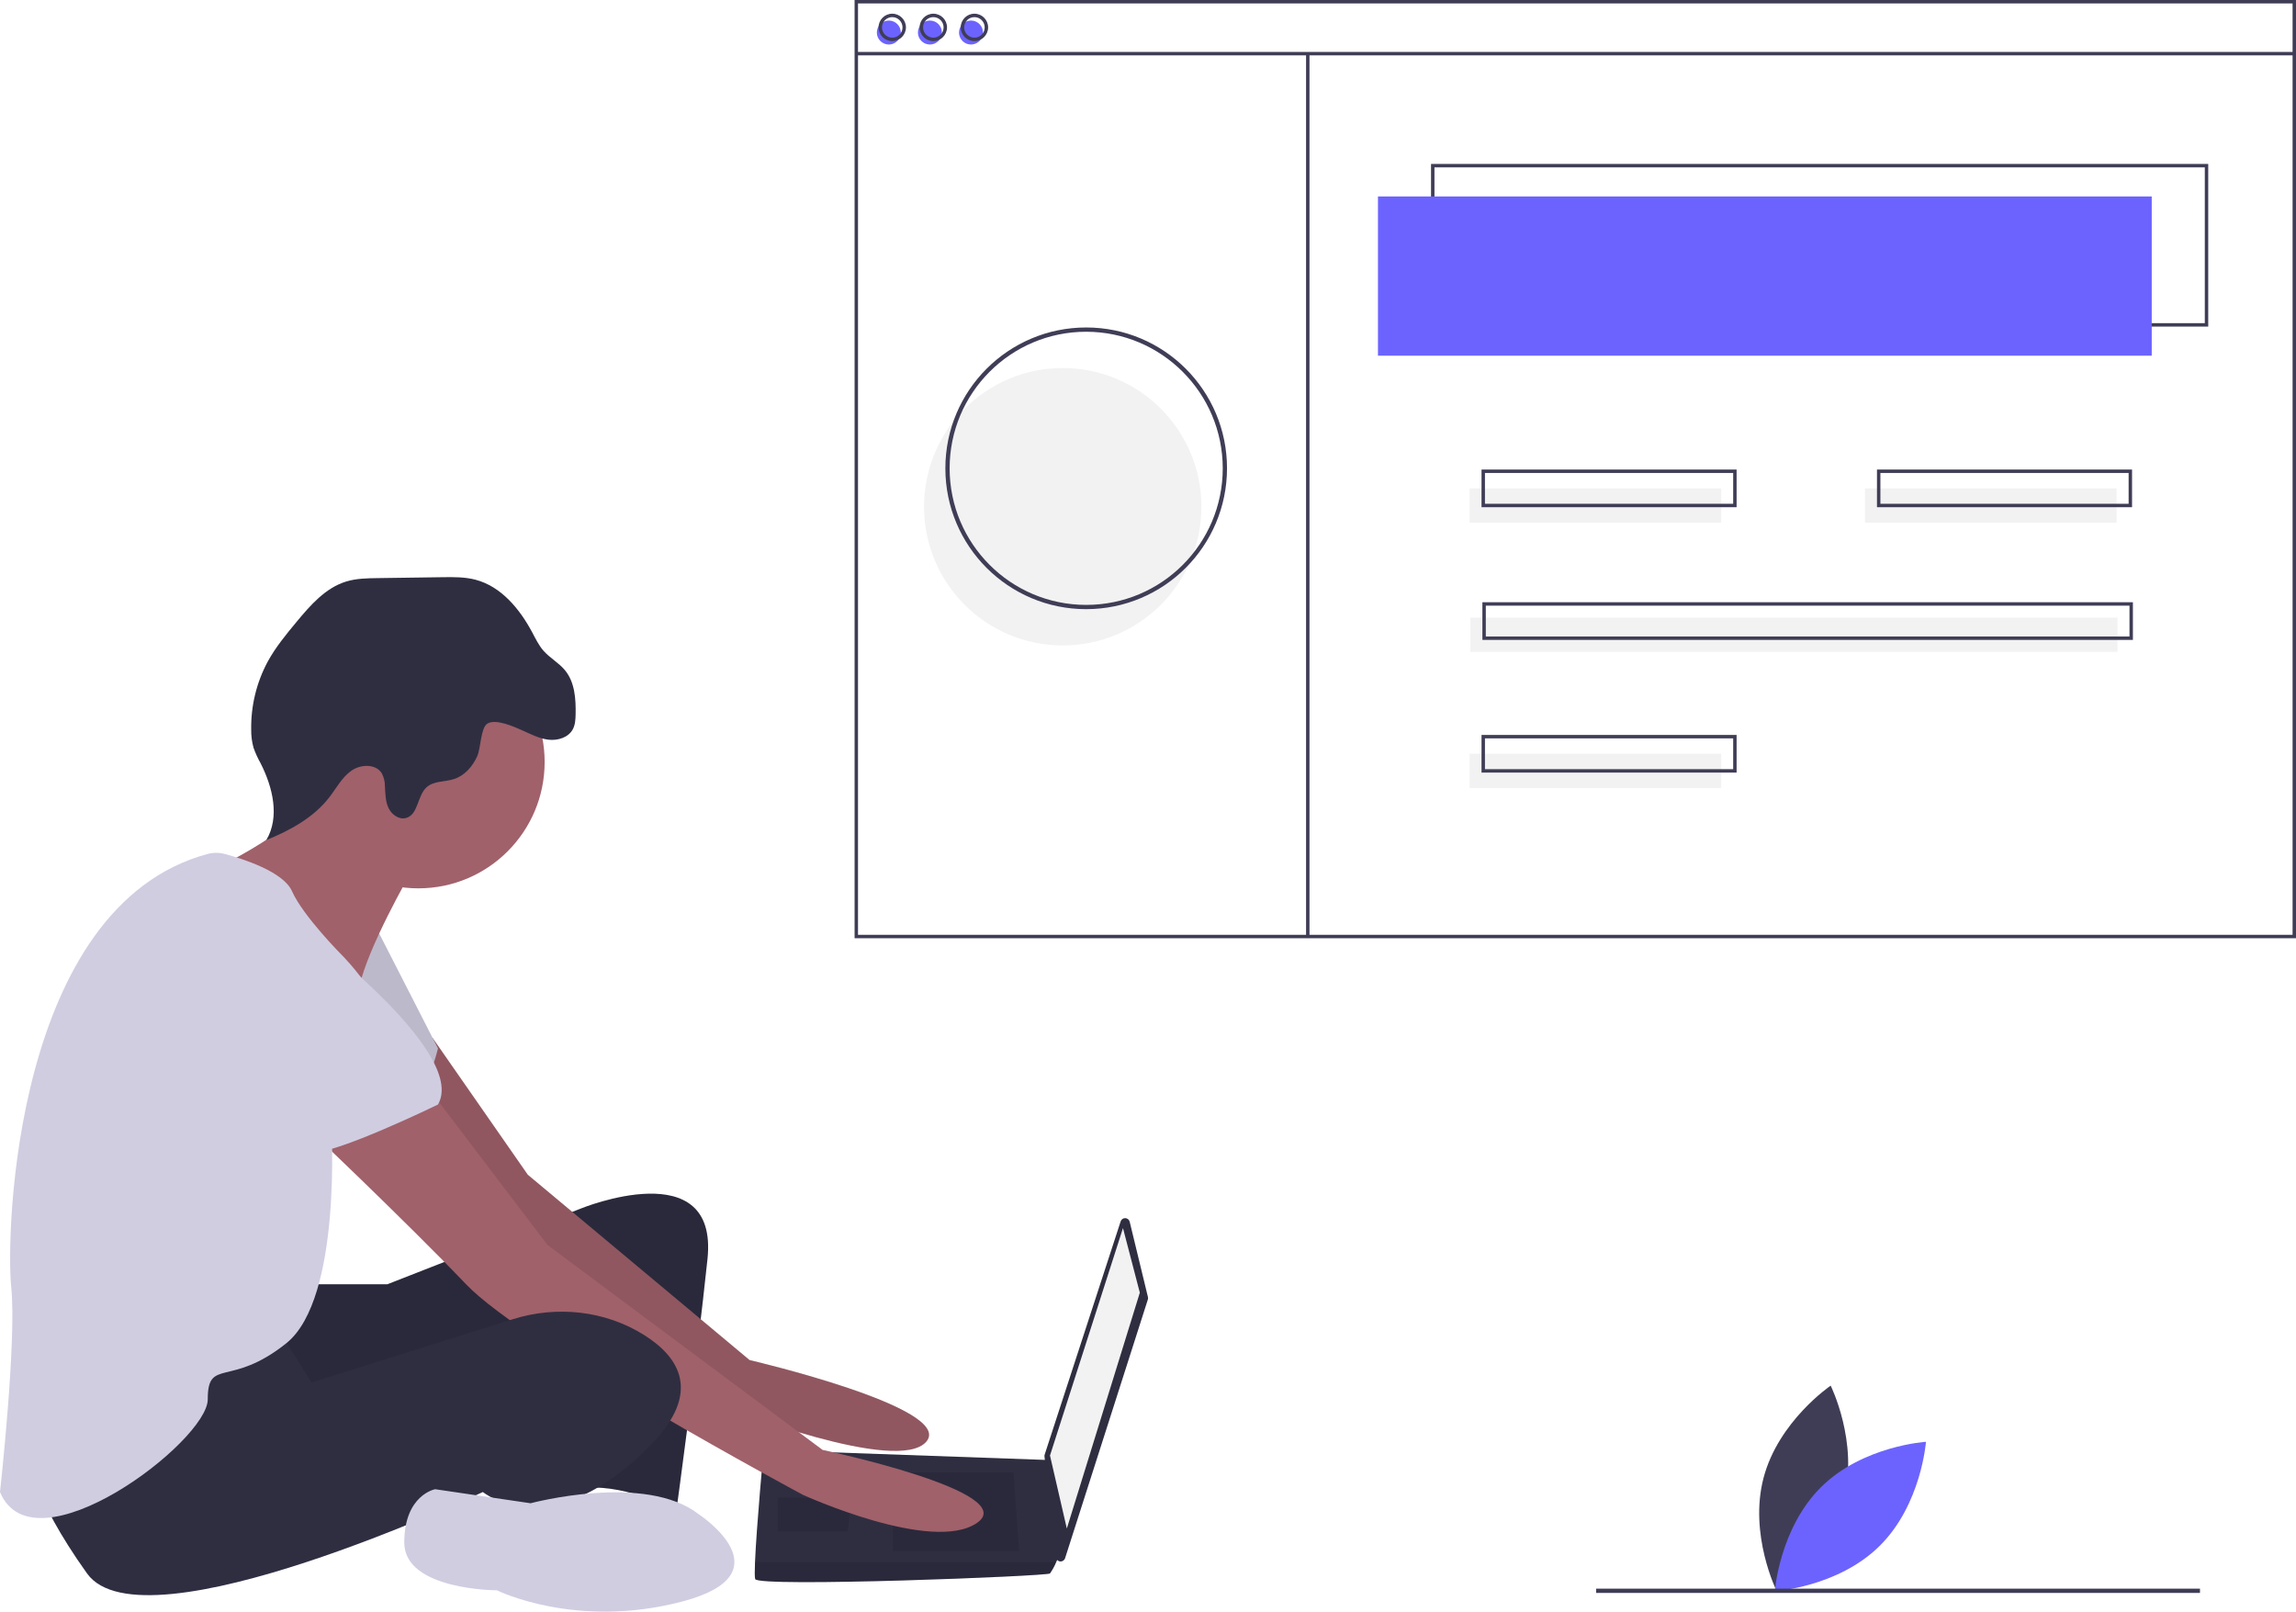
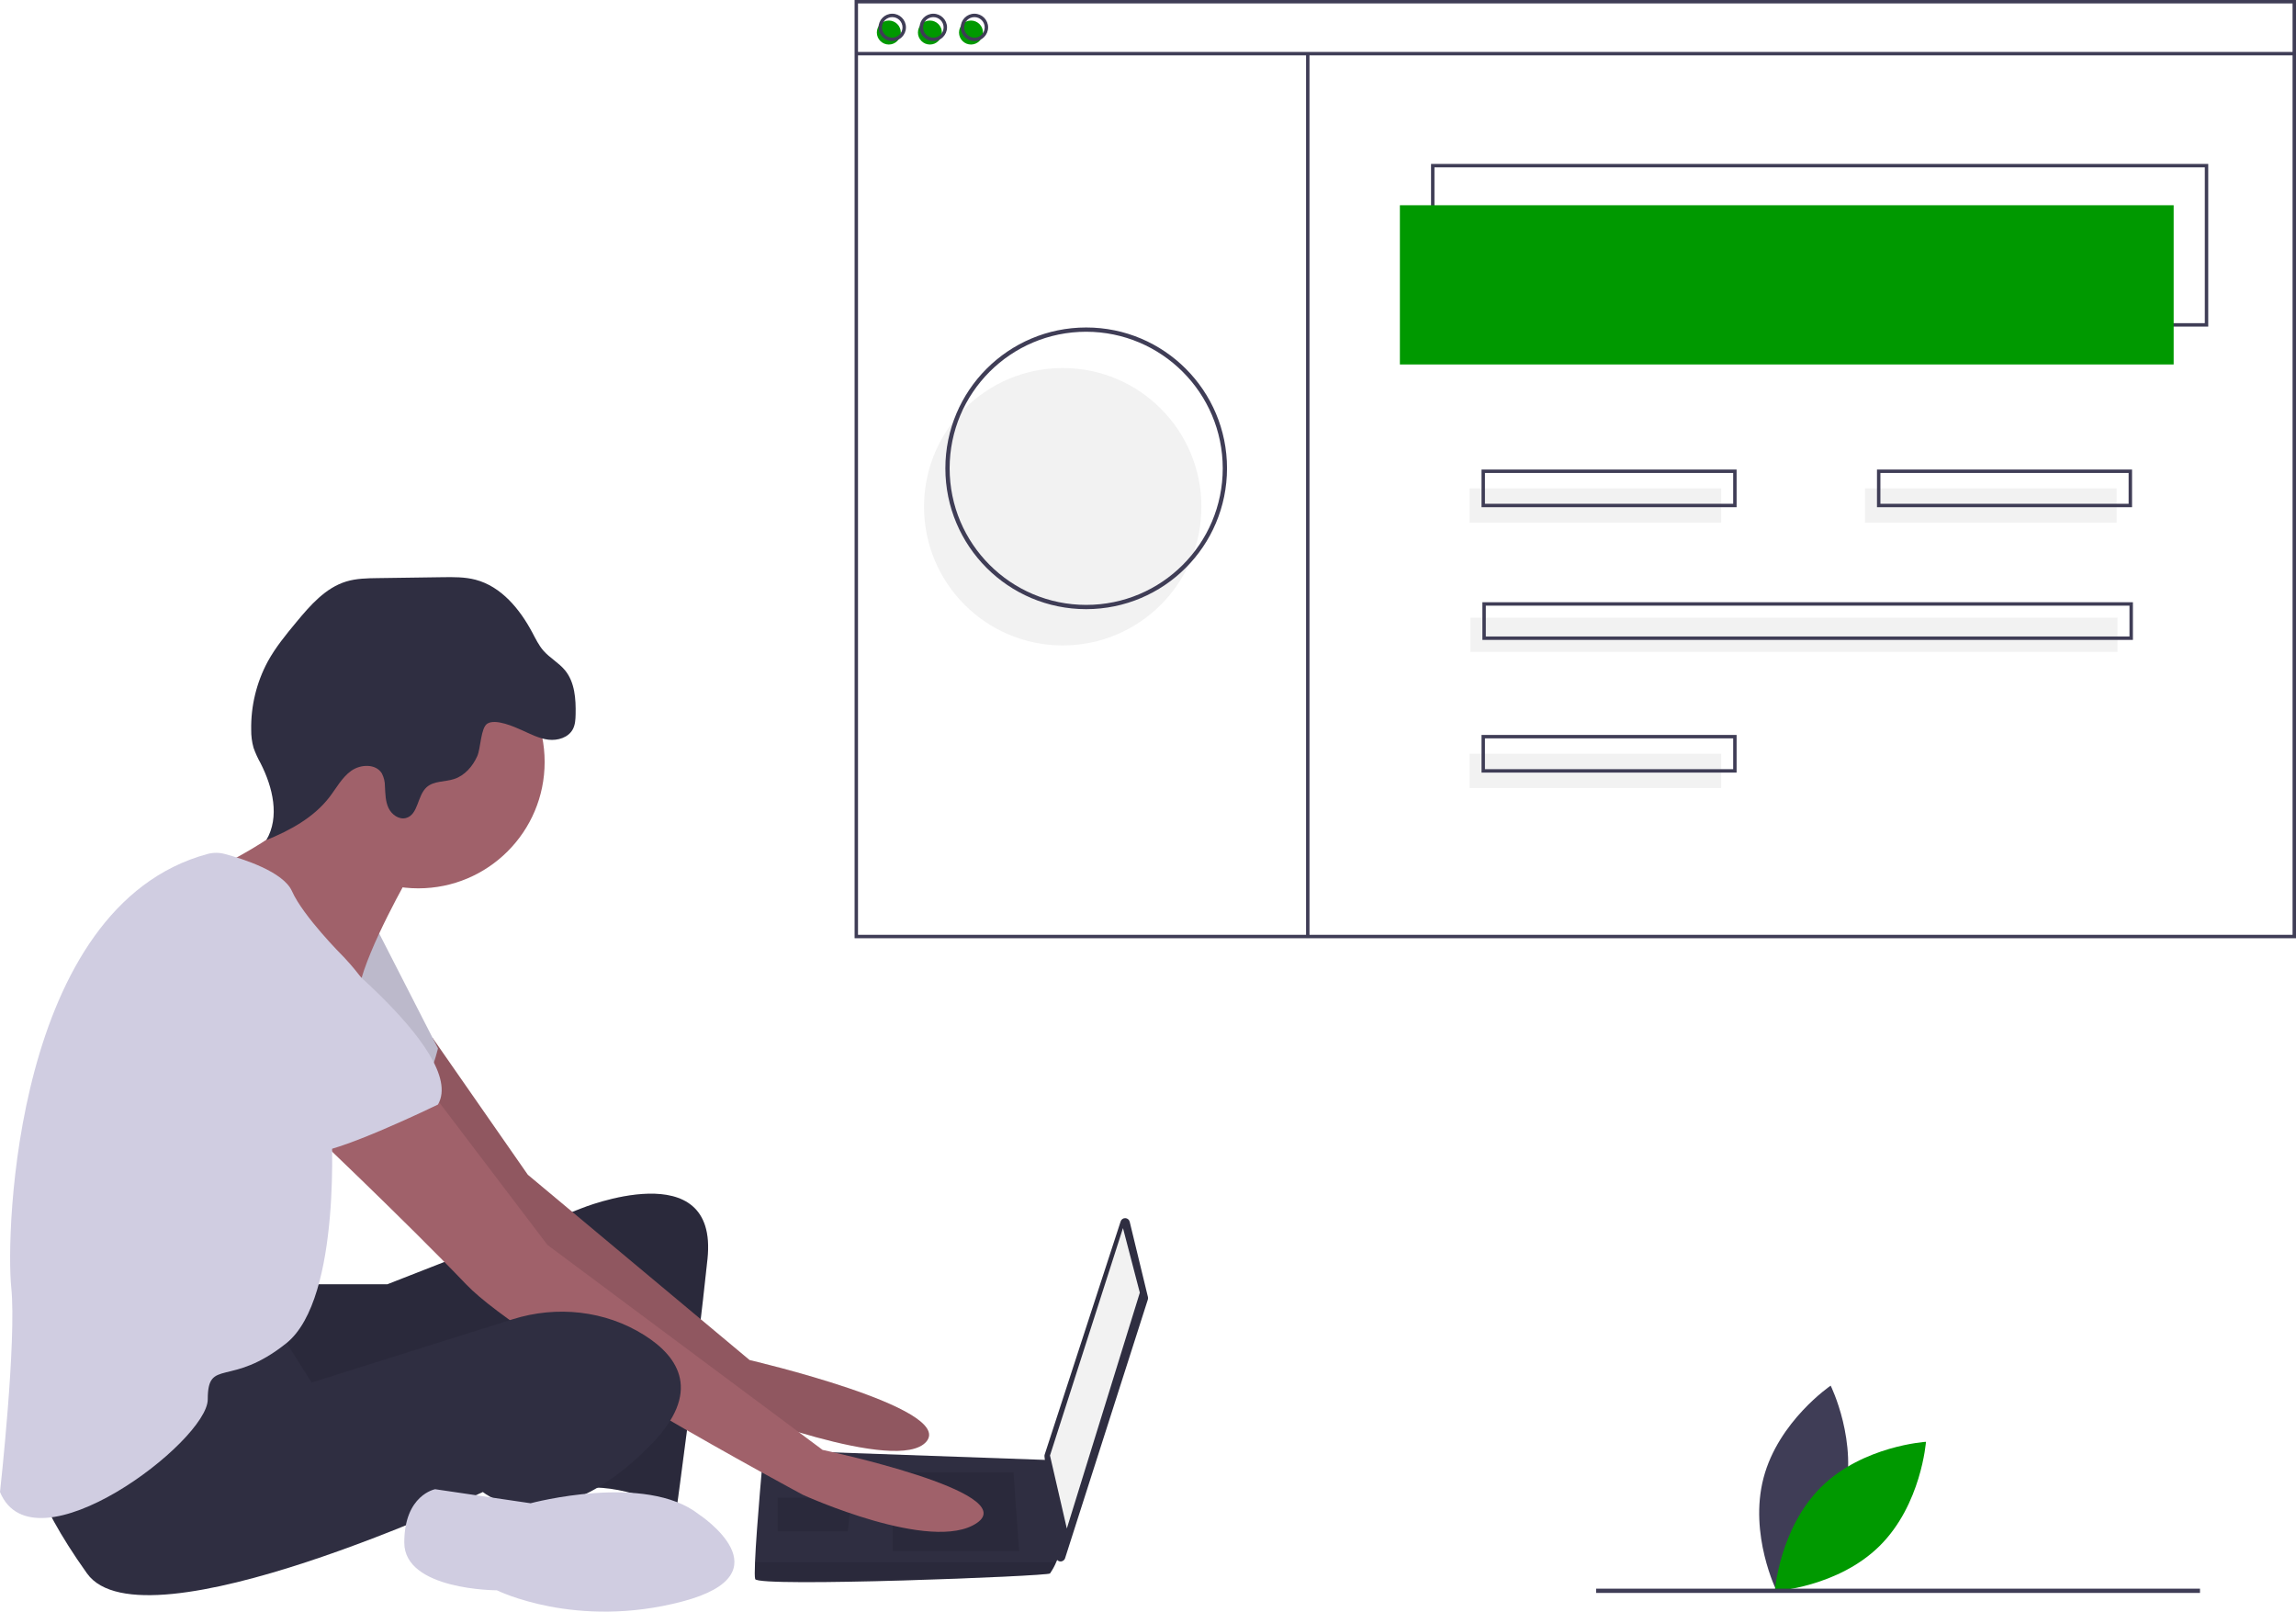
- <svg xmlns="http://www.w3.org/2000/svg" id="ade8c9af-7e2e-4eda-b5c8-b06129257226" data-name="Layer 1" width="1076.064" height="755.228" viewBox="0 0 1076.064 755.228">
-   <path d="M926.114,774.809c-6.985,26.598-31.459,43.22-31.459,43.22s-13.15-26.502-6.166-53.1,31.459-43.22,31.459-43.22S933.098,748.211,926.114,774.809Z" transform="translate(-61.96814 -72.38605)" fill="#3f3d56" />
-   <path d="M915.52,769.183c-19.563,19.327-21.751,48.831-21.751,48.831s29.528-1.831,49.091-21.159,21.751-48.831,21.751-48.831S935.082,749.855,915.52,769.183Z" transform="translate(-61.96814 -72.38605)" fill="#6c63ff" />
-   <path d="M206.702,674.194h36.841l90.788-35.526s64.472-26.315,59.209,23.684-14.473,117.103-14.473,117.103-28.947-13.158-44.736-9.21-5.263-80.262-5.263-80.262-128.945,61.841-140.787,53.946-14.473-63.157-14.473-63.157Z" transform="translate(-61.96814 -72.38605)" fill="#2f2e41" />
-   <path d="M206.702,674.194h36.841l90.788-35.526s64.472-26.315,59.209,23.684-14.473,117.103-14.473,117.103-28.947-13.158-44.736-9.21-5.263-80.262-5.263-80.262-128.945,61.841-140.787,53.946-14.473-63.157-14.473-63.157Z" transform="translate(-61.96814 -72.38605)" opacity="0.1" />
-   <path d="M264.746,558.82l44.586,64.059L413.277,709.72s96.051,22.368,82.893,38.157S402.751,732.088,402.751,732.088s-119.735-86.84-123.682-93.419S231.702,570.249,231.702,570.249Z" transform="translate(-61.96814 -72.38605)" fill="#a0616a" />
-   <path d="M264.746,558.82l44.586,64.059L413.277,709.72s96.051,22.368,82.893,38.157S402.751,732.088,402.751,732.088s-119.735-86.84-123.682-93.419S231.702,570.249,231.702,570.249Z" transform="translate(-61.96814 -72.38605)" opacity="0.1" />
-   <path d="M238.281,507.092l28.947,56.578s-6.579,27.631-17.105,30.263-55.262-34.21-55.262-34.21Z" transform="translate(-61.96814 -72.38605)" fill="#d0cde1" />
-   <path d="M238.281,507.092l28.947,56.578s-6.579,27.631-17.105,30.263-55.262-34.21-55.262-34.21Z" transform="translate(-61.96814 -72.38605)" opacity="0.1" />
-   <path d="M591.419,644.9,599.97,680.172a2.203,2.203,0,0,1-.043,1.19L561.14,802.574a2.203,2.203,0,0,1-4.287-.423l-5.366-47.219a2.203,2.203,0,0,1,.094-.931L587.184,644.737A2.203,2.203,0,0,1,591.419,644.9Z" transform="translate(-61.96814 -72.38605)" fill="#2f2e41" />
-   <polygon points="526.306 575.493 534.2 605.756 499.99 716.28 492.096 682.07 526.306 575.493" fill="#f2f2f2" />
-   <path d="M415.909,812.35c1.316,3.947,136.839-1.316,138.155-2.632a28.561,28.561,0,0,0,2.895-5.263c1.237-2.632,2.368-5.263,2.368-5.263L554.064,756.588l-134.208-4.763s-3.355,36.105-4.039,52.631C415.646,808.626,415.646,811.56,415.909,812.35Z" transform="translate(-61.96814 -72.38605)" fill="#2f2e41" />
-   <polygon points="474.991 689.965 477.622 726.806 418.413 726.806 418.413 689.965 474.991 689.965" opacity="0.1" />
-   <polygon points="398.677 701.806 399.03 701.736 397.361 717.596 364.467 717.596 364.467 701.806 398.677 701.806" opacity="0.1" />
-   <path d="M415.909,812.35c1.316,3.947,136.839-1.316,138.155-2.632a28.561,28.561,0,0,0,2.895-5.263H415.817C415.646,808.626,415.646,811.56,415.909,812.35Z" transform="translate(-61.96814 -72.38605)" opacity="0.1" />
-   <circle cx="196.049" cy="357.076" r="59.209" fill="#a0616a" />
-   <path d="M254.07,482.093s-19.736,34.21-23.684,52.631-59.209-36.841-59.209-36.841l-7.237-19.079s51.973-24.342,48.025-44.078S254.07,482.093,254.07,482.093Z" transform="translate(-61.96814 -72.38605)" fill="#a0616a" />
-   <path d="M264.596,584.722l53.946,71.051,128.945,96.051s93.419,19.736,72.367,34.21-81.577-13.158-81.577-13.158S308.016,703.141,280.385,674.194s-78.946-77.63-78.946-77.63Z" transform="translate(-61.96814 -72.38605)" fill="#a0616a" />
-   <path d="M192.229,695.247,208.018,720.246l94.231-29.646c20.676-6.505,43.348-4.111,61.687,7.442,16.447,10.362,26.973,26.809,3.289,51.15-47.368,48.683-78.946,22.368-78.946,22.368S129.072,846.559,102.757,809.718s-27.631-55.262-27.631-55.262S176.44,691.299,192.229,695.247Z" transform="translate(-61.96814 -72.38605)" fill="#2f2e41" />
-   <path d="M389.593,782.087s42.104,27.631-7.895,40.789-86.84-5.263-86.84-5.263-43.42,0-43.42-22.368,14.473-25,14.473-25l44.736,6.579S364.594,762.351,389.593,782.087Z" transform="translate(-61.96814 -72.38605)" fill="#d0cde1" />
-   <path d="M306.589,414.568c4.03,1.797,8.026,3.923,12.408,4.444s9.371-1.008,11.444-4.903c1.12-2.104,1.248-4.578,1.3-6.961.158-7.225-.364-15.036-4.943-20.627-2.914-3.559-7.167-5.802-10.184-9.274-2.161-2.488-3.599-5.503-5.148-8.411-5.866-11.017-14.551-21.606-26.622-24.782-5.04-1.326-10.328-1.262-15.539-1.188l-30.397.429c-4.919.069-9.914.15-14.623,1.574-9.784,2.958-16.908,11.186-23.432,19.054-4.881,5.887-9.775,11.834-13.439,18.547a65.079,65.079,0,0,0-7.714,31.887,29.833,29.833,0,0,0,1.093,8.437,46.822,46.822,0,0,0,3.316,7.284c5.7,11.197,9.085,25.182,2.665,35.983,11.152-4.555,22.186-10.528,29.542-20.068,3.291-4.267,5.872-9.263,10.258-12.395s11.532-3.403,14.346,1.193a12.857,12.857,0,0,1,1.451,6.022c.206,3.45.2,7.033,1.663,10.164s4.947,5.658,8.273,4.721c5.729-1.614,5.18-10.406,9.593-14.4,3.351-3.033,8.521-2.453,12.826-3.83,5.016-1.604,8.779-5.95,10.924-10.759,1.63-3.656,1.606-13.223,4.691-15.203C294.208,409.022,303.004,412.969,306.589,414.568Z" transform="translate(-61.96814 -72.38605)" fill="#2f2e41" />
-   <path d="M159.24,472.562a15.616,15.616,0,0,1,8.128.021c8.446,2.268,27.38,8.27,31.44,17.405,5.263,11.842,23.684,30.263,23.684,30.263s25,25,19.736,42.104-25,36.841-25,36.841,5.263,81.577-21.052,102.63-36.841,6.579-36.841,26.315S77.757,809.718,61.968,771.561c0,0,7.895-71.051,5.263-96.051C64.638,650.871,68.434,497.145,159.24,472.562Z" transform="translate(-61.96814 -72.38605)" fill="#d0cde1" />
-   <path d="M201.439,505.777s80.262,59.209,65.788,84.209c0,0-48.683,23.684-59.209,22.368s-51.315-47.368-61.841-51.315S130.388,486.04,201.439,505.777Z" transform="translate(-61.96814 -72.38605)" fill="#d0cde1" />
-   <circle cx="498.064" cy="237.458" r="65" fill="#f2f2f2" />
-   <path d="M1096.898,225.427H732.649V149.207H1096.898ZM734.254,223.822h361.039v-73.01H734.254Z" transform="translate(-61.96814 -72.38605)" fill="#3f3d56" />
-   <rect x="645.809" y="92.065" width="362.644" height="74.615" fill="#6c63ff" />
-   <circle cx="416.565" cy="15.244" r="5.616" fill="#6c63ff" />
-   <circle cx="435.82" cy="15.244" r="5.616" fill="#6c63ff" />
-   <circle cx="455.076" cy="15.244" r="5.616" fill="#6c63ff" />
-   <path d="M1138.032,512.052H462.487V72.386h675.545Zm-673.94-1.605h672.336V73.991H464.092Z" transform="translate(-61.96814 -72.38605)" fill="#3f3d56" />
-   <rect x="401.321" y="24.338" width="673.94" height="1.605" fill="#3f3d56" />
-   <path d="M480.138,91.641a6.418,6.418,0,1,1,6.418-6.418A6.426,6.426,0,0,1,480.138,91.641Zm0-11.232a4.814,4.814,0,1,0,4.814,4.814A4.819,4.819,0,0,0,480.138,80.409Z" transform="translate(-61.96814 -72.38605)" fill="#3f3d56" />
-   <path d="M499.393,91.641a6.418,6.418,0,1,1,6.418-6.418A6.426,6.426,0,0,1,499.393,91.641Zm0-11.232a4.814,4.814,0,1,0,4.814,4.814A4.819,4.819,0,0,0,499.393,80.409Z" transform="translate(-61.96814 -72.38605)" fill="#3f3d56" />
-   <path d="M518.649,91.641A6.418,6.418,0,1,1,525.067,85.223,6.426,6.426,0,0,1,518.649,91.641Zm0-11.232a4.814,4.814,0,1,0,4.814,4.814A4.819,4.819,0,0,0,518.649,80.409Z" transform="translate(-61.96814 -72.38605)" fill="#3f3d56" />
-   <rect x="612.109" y="25.14" width="1.605" height="414.346" fill="#3f3d56" />
-   <rect x="688.733" y="228.859" width="117.94" height="16.046" fill="#f2f2f2" />
-   <rect x="874.067" y="228.859" width="117.94" height="16.046" fill="#f2f2f2" />
-   <path d="M875.861,310.07H756.317V292.42H875.861Zm-117.94-1.605H874.257V294.024H757.922Z" transform="translate(-61.96814 -72.38605)" fill="#3f3d56" />
-   <rect x="688.733" y="353.217" width="117.94" height="16.046" fill="#f2f2f2" />
-   <path d="M875.861,434.428H756.317V416.778H875.861Zm-117.94-1.605H874.257V418.382H757.922Z" transform="translate(-61.96814 -72.38605)" fill="#3f3d56" />
-   <rect x="689.134" y="289.433" width="303.273" height="16.046" fill="#f2f2f2" />
-   <path d="M1061.596,372.249H756.718V354.599h304.878ZM758.323,370.645h301.669V356.203H758.323Z" transform="translate(-61.96814 -72.38605)" fill="#3f3d56" />
-   <path d="M1061.195,310.07H941.651V292.42H1061.195Zm-117.94-1.605h116.335V294.024H943.255Z" transform="translate(-61.96814 -72.38605)" fill="#3f3d56" />
-   <path d="M571.032,357.844a66,66,0,1,1,66-66A66.075,66.075,0,0,1,571.032,357.844Zm0-130a64,64,0,1,0,64,64A64.073,64.073,0,0,0,571.032,227.844Z" transform="translate(-61.96814 -72.38605)" fill="#3f3d56" />
-   <rect x="748.064" y="744.458" width="283" height="2" fill="#3f3d56" />
+ <svg xmlns="http://www.w3.org/2000/svg" data-name="Layer 1" width="1076.064" height="755.228" style="">
+   <rect id="backgroundrect" width="100%" height="100%" x="0" y="0" fill="none" stroke="none" />
+   <g class="currentLayer" style="">
+     <path d="M864.146,702.423 c-6.985,26.598 -31.459,43.22 -31.459,43.22 s-13.15,-26.502 -6.166,-53.1 s31.459,-43.22 31.459,-43.22 S871.13,675.825 864.146,702.423 z" fill="#3f3d56" id="svg_1" />
+     <path d="M853.552,696.797 c-19.563,19.327 -21.751,48.831 -21.751,48.831 s29.528,-1.831 49.091,-21.159 s21.751,-48.831 21.751,-48.831 S873.114,677.469 853.552,696.797 z" fill="#009900" id="svg_2" class="" fill-opacity="1" />
+     <path d="M144.734,601.808 h36.841 l90.788,-35.526 s64.472,-26.315 59.209,23.684 s-14.473,117.103 -14.473,117.103 s-28.947,-13.158 -44.736,-9.21 s-5.263,-80.262 -5.263,-80.262 s-128.945,61.841 -140.787,53.946 s-14.473,-63.157 -14.473,-63.157 z" fill="#2f2e41" id="svg_3" />
+     <path d="M144.734,601.808 h36.841 l90.788,-35.526 s64.472,-26.315 59.209,23.684 s-14.473,117.103 -14.473,117.103 s-28.947,-13.158 -44.736,-9.21 s-5.263,-80.262 -5.263,-80.262 s-128.945,61.841 -140.787,53.946 s-14.473,-63.157 -14.473,-63.157 z" opacity="0.1" id="svg_4" />
+     <path d="M202.778,486.434 l44.586,64.059 L351.309,637.334 s96.051,22.368 82.893,38.157 S340.783,659.702 340.783,659.702 s-119.735,-86.84 -123.682,-93.419 S169.734,497.863 169.734,497.863 z" fill="#a0616a" id="svg_5" />
+     <path d="M202.778,486.434 l44.586,64.059 L351.309,637.334 s96.051,22.368 82.893,38.157 S340.783,659.702 340.783,659.702 s-119.735,-86.84 -123.682,-93.419 S169.734,497.863 169.734,497.863 z" opacity="0.1" id="svg_6" />
+     <path d="M176.312,434.706 l28.947,56.578 s-6.579,27.631 -17.105,30.263 s-55.262,-34.21 -55.262,-34.21 z" fill="#d0cde1" id="svg_7" />
+     <path d="M176.312,434.706 l28.947,56.578 s-6.579,27.631 -17.105,30.263 s-55.262,-34.21 -55.262,-34.21 z" opacity="0.1" id="svg_8" />
+     <path d="M529.451,572.514 L538.002,607.786 a2.203,2.203 0 0 1 -0.043,1.19 L499.171,730.188 a2.203,2.203 0 0 1 -4.287,-0.423 l-5.366,-47.219 a2.203,2.203 0 0 1 0.094,-0.931 L525.215,572.351 A2.203,2.203 0 0 1 529.451,572.514 z" fill="#2f2e41" id="svg_9" />
+     <polygon points="526.306 575.493 534.2 605.756 499.99 716.28 492.096 682.07 526.306 575.493" fill="#f2f2f2" id="svg_10" />
+     <path d="M353.941,739.964 c1.316,3.947 136.839,-1.316 138.155,-2.632 a28.561,28.561 0 0 0 2.895,-5.263 c1.237,-2.632 2.368,-5.263 2.368,-5.263 L492.096,684.201 l-134.208,-4.763 s-3.355,36.105 -4.039,52.631 C353.678,736.24 353.678,739.174 353.941,739.964 z" fill="#2f2e41" id="svg_11" />
+     <polygon points="474.991 689.965 477.622 726.806 418.413 726.806 418.413 689.965 474.991 689.965" opacity="0.1" id="svg_12" />
+     <polygon points="398.677 701.806 399.03 701.736 397.361 717.596 364.467 717.596 364.467 701.806 398.677 701.806" opacity="0.1" id="svg_13" />
+     <path d="M353.941,739.964 c1.316,3.947 136.839,-1.316 138.155,-2.632 a28.561,28.561 0 0 0 2.895,-5.263 H353.848 C353.678,736.24 353.678,739.174 353.941,739.964 z" opacity="0.1" id="svg_14" />
+     <circle cx="196.049" cy="357.076" r="59.209" fill="#a0616a" id="svg_15" />
+     <path d="M192.102,409.707 s-19.736,34.21 -23.684,52.631 s-59.209,-36.841 -59.209,-36.841 l-7.237,-19.079 s51.973,-24.342 48.025,-44.078 S192.102,409.707 192.102,409.707 z" fill="#a0616a" id="svg_16" />
+     <path d="M202.628,512.336 l53.946,71.051 l128.945,96.051 s93.419,19.736 72.367,34.21 s-81.577,-13.158 -81.577,-13.158 S246.048,630.755 218.417,601.808 s-78.946,-77.63 -78.946,-77.63 z" fill="#a0616a" id="svg_17" />
+     <path d="M130.261,622.861 L146.05,647.86 l94.231,-29.646 c20.676,-6.505 43.348,-4.111 61.687,7.442 c16.447,10.362 26.973,26.809 3.289,51.15 c-47.368,48.683 -78.946,22.368 -78.946,22.368 S67.104,774.173 40.789,737.332 s-27.631,-55.262 -27.631,-55.262 S114.472,618.913 130.261,622.861 z" fill="#2f2e41" id="svg_18" />
+     <path d="M327.625,709.701 s42.104,27.631 -7.895,40.789 s-86.84,-5.263 -86.84,-5.263 s-43.42,0 -43.42,-22.368 s14.473,-25 14.473,-25 l44.736,6.579 S302.626,689.965 327.625,709.701 z" fill="#d0cde1" id="svg_19" />
+     <path d="M244.621,342.182 c4.03,1.797 8.026,3.923 12.408,4.444 s9.371,-1.008 11.444,-4.903 c1.12,-2.104 1.248,-4.578 1.3,-6.961 c0.158,-7.225 -0.364,-15.036 -4.943,-20.627 c-2.914,-3.559 -7.167,-5.802 -10.184,-9.274 c-2.161,-2.488 -3.599,-5.503 -5.148,-8.411 c-5.866,-11.017 -14.551,-21.606 -26.622,-24.782 c-5.04,-1.326 -10.328,-1.262 -15.539,-1.188 l-30.397,0.429 c-4.919,0.069 -9.914,0.15 -14.623,1.574 c-9.784,2.958 -16.908,11.186 -23.432,19.054 c-4.881,5.887 -9.775,11.834 -13.439,18.547 a65.079,65.079 0 0 0 -7.714,31.887 a29.833,29.833 0 0 0 1.093,8.437 a46.822,46.822 0 0 0 3.316,7.284 c5.7,11.197 9.085,25.182 2.665,35.983 c11.152,-4.555 22.186,-10.528 29.542,-20.068 c3.291,-4.267 5.872,-9.263 10.258,-12.395 s11.532,-3.403 14.346,1.193 a12.857,12.857 0 0 1 1.451,6.022 c0.206,3.45 0.2,7.033 1.663,10.164 s4.947,5.658 8.273,4.721 c5.729,-1.614 5.18,-10.406 9.593,-14.4 c3.351,-3.033 8.521,-2.453 12.826,-3.83 c5.016,-1.604 8.779,-5.95 10.924,-10.759 c1.63,-3.656 1.606,-13.223 4.691,-15.203 C232.239,336.636 241.036,340.583 244.621,342.182 z" fill="#2f2e41" id="svg_20" />
+     <path d="M97.272,400.176 a15.616,15.616 0 0 1 8.128,0.021 c8.446,2.268 27.38,8.27 31.44,17.405 c5.263,11.842 23.684,30.263 23.684,30.263 s25,25 19.736,42.104 s-25,36.841 -25,36.841 s5.263,81.577 -21.052,102.63 s-36.841,6.579 -36.841,26.315 S15.789,737.332 3.515624982242116e-7,699.175 c0,0 7.895,-71.051 5.263,-96.051 C2.669,578.485 6.466,424.759 97.272,400.176 z" fill="#d0cde1" id="svg_21" />
+     <path d="M139.471,433.391 s80.262,59.209 65.788,84.209 c0,0 -48.683,23.684 -59.209,22.368 s-51.315,-47.368 -61.841,-51.315 S68.42,413.654 139.471,433.391 z" fill="#d0cde1" id="svg_22" />
+     <circle cx="498.064" cy="237.458" r="65" fill="#f2f2f2" id="svg_23" />
+     <path d="M1034.93,153.041 H670.681 V76.821 H1034.93 zM672.286,151.436 h361.039 v-73.01 H672.286 z" fill="#3f3d56" id="svg_24" />
+     <rect x="656.083" y="96.175" width="362.644" height="74.615" fill="#009900" id="svg_25" class="" fill-opacity="1" />
+     <circle cx="416.565" cy="15.244" r="5.616" fill="#009900" id="svg_26" class="" fill-opacity="1" />
+     <circle cx="435.82" cy="15.244" r="5.616" fill="#009900" id="svg_27" class="" fill-opacity="1" />
+     <circle cx="455.076" cy="15.244" r="5.616" fill="#009900" id="svg_28" class="" fill-opacity="1" />
+     <path d="M1076.064,439.666 H400.519 V0 h675.545 zm-673.94,-1.605 h672.336 V1.605 H402.123 z" fill="#3f3d56" id="svg_29" />
+     <rect x="401.321" y="24.338" width="673.94" height="1.605" fill="#3f3d56" id="svg_30" />
+     <path d="M418.17,19.255 a6.418,6.418 0 1 1 6.418,-6.418 A6.426,6.426 0 0 1 418.17,19.255 zm0,-11.232 a4.814,4.814 0 1 0 4.814,4.814 A4.819,4.819 0 0 0 418.17,8.023 z" fill="#3f3d56" id="svg_31" />
+     <path d="M437.425,19.255 a6.418,6.418 0 1 1 6.418,-6.418 A6.426,6.426 0 0 1 437.425,19.255 zm0,-11.232 a4.814,4.814 0 1 0 4.814,4.814 A4.819,4.819 0 0 0 437.425,8.023 z" fill="#3f3d56" id="svg_32" />
+     <path d="M456.68,19.255 A6.418,6.418 0 1 1 463.099,12.837 A6.426,6.426 0 0 1 456.68,19.255 zm0,-11.232 a4.814,4.814 0 1 0 4.814,4.814 A4.819,4.819 0 0 0 456.68,8.023 z" fill="#3f3d56" id="svg_33" />
+     <rect x="612.109" y="25.14" width="1.605" height="414.346" fill="#3f3d56" id="svg_34" />
+     <rect x="688.733" y="228.859" width="117.94" height="16.046" fill="#f2f2f2" id="svg_35" />
+     <rect x="874.067" y="228.859" width="117.94" height="16.046" fill="#f2f2f2" id="svg_36" />
+     <path d="M813.893,237.684 H694.349 V220.033 H813.893 zm-117.94,-1.605 H812.289 V221.638 H695.954 z" fill="#3f3d56" id="svg_37" />
+     <rect x="688.733" y="353.217" width="117.94" height="16.046" fill="#f2f2f2" id="svg_38" />
+     <path d="M813.893,362.042 H694.349 V344.392 H813.893 zm-117.94,-1.605 H812.289 V345.996 H695.954 z" fill="#3f3d56" id="svg_39" />
+     <rect x="689.134" y="289.433" width="303.273" height="16.046" fill="#f2f2f2" id="svg_40" />
+     <path d="M999.628,299.863 H694.75 V282.213 h304.878 zM696.355,298.259 h301.669 V283.817 H696.355 z" fill="#3f3d56" id="svg_41" />
+     <path d="M999.227,237.684 H879.683 V220.033 H999.227 zm-117.94,-1.605 h116.335 V221.638 H881.287 z" fill="#3f3d56" id="svg_42" />
+     <path d="M509.064,285.458 a66,66 0 1 1 66,-66 A66.075,66.075 0 0 1 509.064,285.458 zm0,-130 a64,64 0 1 0 64,64 A64.073,64.073 0 0 0 509.064,155.458 z" fill="#3f3d56" id="svg_43" />
+     <rect x="748.064" y="744.458" width="283" height="2" fill="#3f3d56" id="svg_44" />
+   </g>
</svg>
